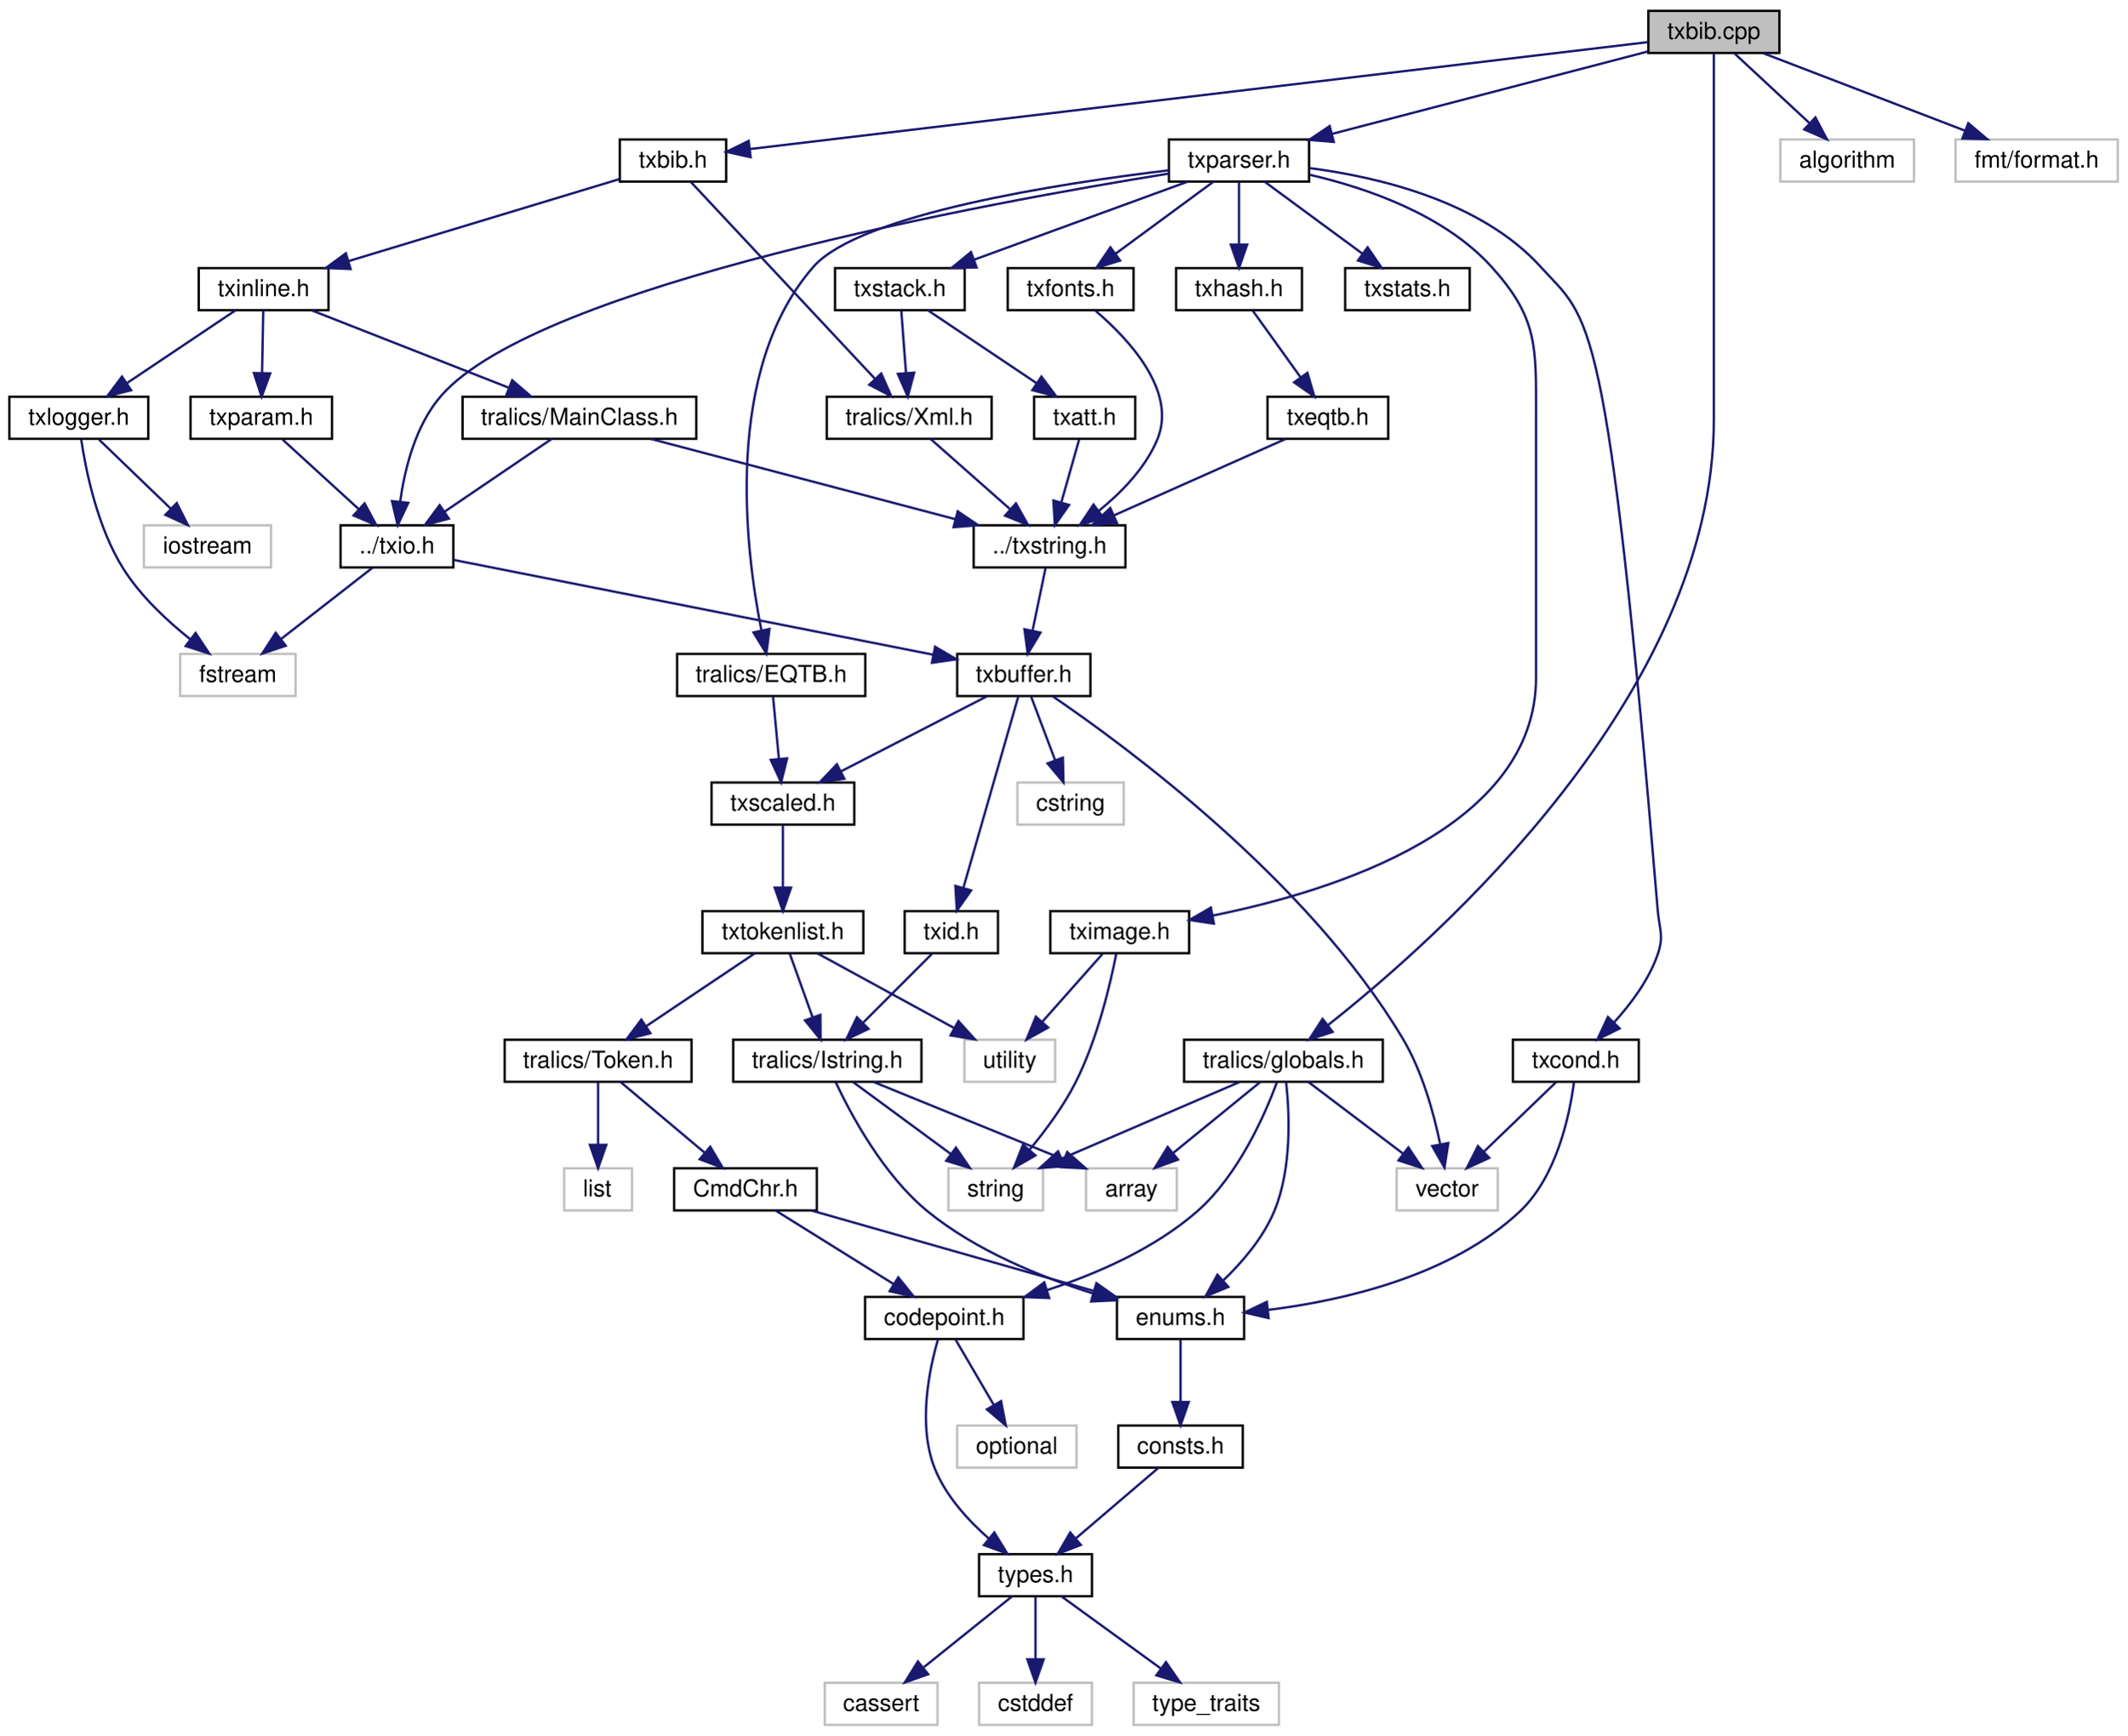
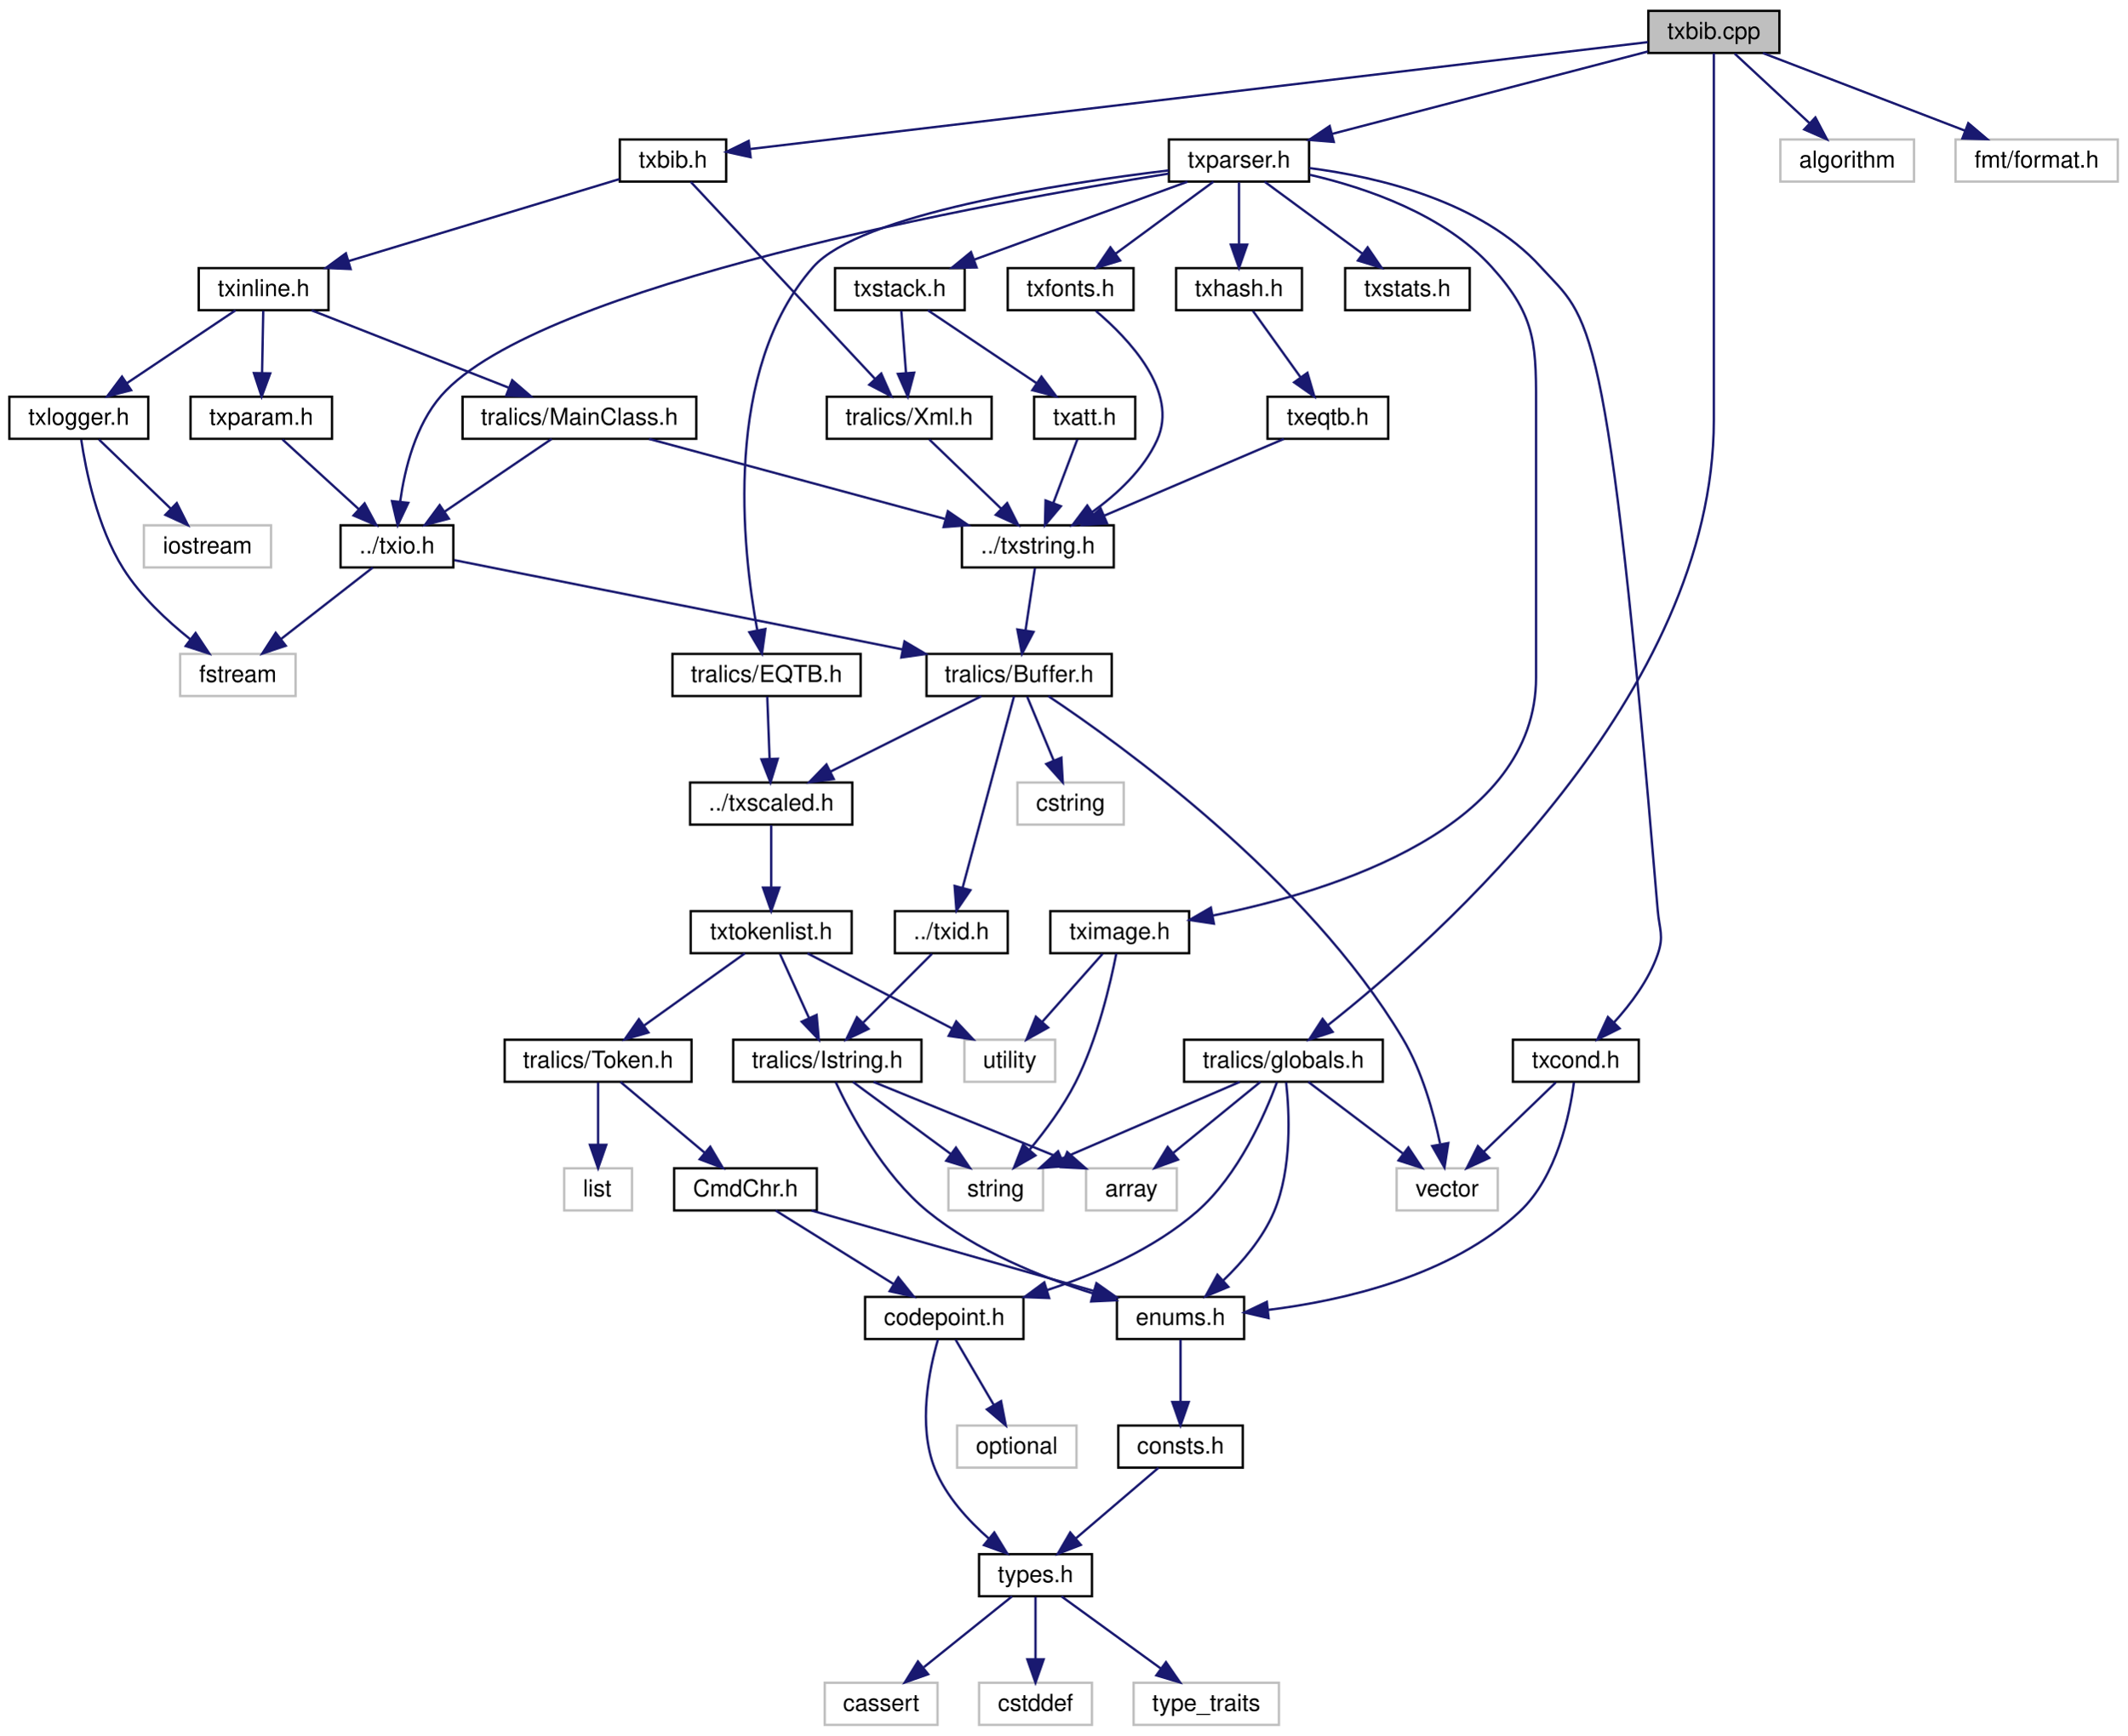
<svg xmlns="http://www.w3.org/2000/svg" xmlns:xlink="http://www.w3.org/1999/xlink" width="909pt" height="742pt" viewBox="0.00 0.00 909.36 742.00">
  <g id="graph0" class="graph" transform="scale(1 1) rotate(0) translate(4 738)">
    <g id="node1" class="node">
      <g id="a_node1">
        <a xlink:title=" ">
          <polygon fill="#bfbfbf" stroke="black" points="700.67,-715.5 700.67,-733.5 756.7,-733.5 756.7,-715.5 700.67,-715.5" />
          <text text-anchor="middle" x="728.68" y="-721.5" font-family="Helvetica,sans-Serif" font-size="10.00">txbib.cpp</text>
        </a>
      </g>
    </g>
    <g id="node2" class="node">
      <g id="a_node2">
        <a xlink:href="../../d6/dcb/txbib_8h.html" target="_top" xlink:title=" ">
          <polygon fill="none" stroke="black" points="260.95,-660.5 260.95,-678.5 306.42,-678.5 306.42,-660.5 260.95,-660.5" />
          <text text-anchor="middle" x="283.68" y="-666.5" font-family="Helvetica,sans-Serif" font-size="10.00">txbib.h</text>
        </a>
      </g>
    </g>
    <g id="edge1" class="edge">
      <path fill="none" stroke="midnightblue" d="M700.51,-720.14C621.91,-710.78 400.5,-684.41 316.53,-674.41" />
      <polygon fill="midnightblue" stroke="midnightblue" points="316.88,-670.93 306.53,-673.22 316.05,-677.88 316.88,-670.93" />
    </g>
    <g id="node33" class="node">
      <g id="a_node33">
        <a xlink:href="../../d5/d87/globals_8h.html" target="_top" xlink:title=" ">
          <polygon fill="none" stroke="black" points="502.22,-275.5 502.22,-293.5 587.15,-293.5 587.15,-275.5 502.22,-275.5" />
          <text text-anchor="middle" x="544.68" y="-281.5" font-family="Helvetica,sans-Serif" font-size="10.00">tralics/globals.h</text>
        </a>
      </g>
    </g>
    <g id="edge39" class="edge">
      <path fill="none" stroke="midnightblue" d="M728.68,-715.37C728.68,-697.38 728.68,-652.81 728.68,-615.5 728.68,-615.5 728.68,-615.5 728.68,-558.5 728.68,-441.44 610.92,-336.96 563.82,-299.84" />
      <polygon fill="midnightblue" stroke="midnightblue" points="565.7,-296.87 555.64,-293.52 561.41,-302.41 565.7,-296.87" />
    </g>
    <g id="node34" class="node">
      <g id="a_node34">
        <a xlink:href="../../d2/d1b/txparser_8h.html" target="_top" xlink:title=" ">
          <polygon fill="none" stroke="black" points="495.73,-660.5 495.73,-678.5 555.64,-678.5 555.64,-660.5 495.73,-660.5" />
          <text text-anchor="middle" x="525.68" y="-666.5" font-family="Helvetica,sans-Serif" font-size="10.00">txparser.h</text>
        </a>
      </g>
    </g>
    <g id="edge45" class="edge">
      <path fill="none" stroke="midnightblue" d="M700.46,-716.13C665.38,-706.97 605.31,-691.29 565.54,-680.91" />
      <polygon fill="midnightblue" stroke="midnightblue" points="566.21,-677.46 555.65,-678.32 564.44,-684.24 566.21,-677.46" />
    </g>
    <g id="node44" class="node">
      <g id="a_node44">
        <a xlink:title=" ">
          <polygon fill="none" stroke="#bfbfbf" points="757.12,-660.5 757.12,-678.5 814.25,-678.5 814.25,-660.5 757.12,-660.5" />
          <text text-anchor="middle" x="785.68" y="-666.5" font-family="Helvetica,sans-Serif" font-size="10.00">algorithm</text>
        </a>
      </g>
    </g>
    <g id="edge65" class="edge">
      <path fill="none" stroke="midnightblue" d="M737.59,-715.22C746.09,-707.32 759.09,-695.22 769.44,-685.61" />
      <polygon fill="midnightblue" stroke="midnightblue" points="772.09,-687.92 777.03,-678.55 767.32,-682.8 772.09,-687.92" />
    </g>
    <g id="node45" class="node">
      <g id="a_node45">
        <a xlink:title=" ">
          <polygon fill="none" stroke="#bfbfbf" points="832.01,-660.5 832.01,-678.5 901.36,-678.5 901.36,-660.5 832.01,-660.5" />
          <text text-anchor="middle" x="866.68" y="-666.5" font-family="Helvetica,sans-Serif" font-size="10.00">fmt/format.h</text>
        </a>
      </g>
    </g>
    <g id="edge66" class="edge">
      <path fill="none" stroke="midnightblue" d="M749.64,-715.45C772.64,-706.62 809.78,-692.35 836.05,-682.27" />
      <polygon fill="midnightblue" stroke="midnightblue" points="837.45,-685.48 845.53,-678.63 834.94,-678.94 837.45,-685.48" />
    </g>
    <g id="node3" class="node">
      <g id="a_node3">
        <a xlink:href="../../d9/d1c/_xml_8h.html" target="_top" xlink:title=" ">
          <polygon fill="none" stroke="black" points="349.46,-550.5 349.46,-568.5 419.91,-568.5 419.91,-550.5 349.46,-550.5" />
          <text text-anchor="middle" x="384.68" y="-556.5" font-family="Helvetica,sans-Serif" font-size="10.00">tralics/Xml.h</text>
        </a>
      </g>
    </g>
    <g id="edge2" class="edge">
      <path fill="none" stroke="midnightblue" d="M291.28,-660.38C308.02,-642.48 348.36,-599.35 370.14,-576.05" />
      <polygon fill="midnightblue" stroke="midnightblue" points="372.73,-578.41 377.01,-568.71 367.62,-573.62 372.73,-578.41" />
    </g>
    <g id="node26" class="node">
      <g id="a_node26">
        <a xlink:href="../../d7/d79/txinline_8h.html" target="_top" xlink:title=" ">
          <polygon fill="none" stroke="black" points="80.95,-605.5 80.95,-623.5 136.42,-623.5 136.42,-605.5 80.95,-605.5" />
          <text text-anchor="middle" x="108.68" y="-611.5" font-family="Helvetica,sans-Serif" font-size="10.00">txinline.h</text>
        </a>
      </g>
    </g>
    <g id="edge28" class="edge">
      <path fill="none" stroke="midnightblue" d="M260.81,-661.57C231.38,-652.66 179.91,-637.07 145.08,-626.52" />
      <polygon fill="midnightblue" stroke="midnightblue" points="145.88,-623.11 135.29,-623.56 143.85,-629.81 145.88,-623.11" />
    </g>
    <g id="node4" class="node">
      <g id="a_node4">
        <a xlink:href="../../dc/def/txstring_8h.html" target="_top" xlink:title=" ">
-           <polygon fill="none" stroke="black" points="412.23,-495.5 412.23,-513.5 477.14,-513.5 477.14,-495.5 412.23,-495.5" />
-           <text text-anchor="middle" x="444.68" y="-501.5" font-family="Helvetica,sans-Serif" font-size="10.00">../txstring.h</text>
+           <polygon fill="none" stroke="black" points="407.23,-495.5 407.23,-513.5 472.14,-513.5 472.14,-495.5 407.23,-495.5" />
+           <text text-anchor="middle" x="439.68" y="-501.5" font-family="Helvetica,sans-Serif" font-size="10.00">../txstring.h</text>
        </a>
      </g>
    </g>
    <g id="edge3" class="edge">
-       <path fill="none" stroke="midnightblue" d="M393.8,-550.45C402.78,-542.51 416.73,-530.19 427.76,-520.45" />
-       <polygon fill="midnightblue" stroke="midnightblue" points="430.31,-522.87 435.49,-513.63 425.67,-517.62 430.31,-522.87" />
+       <path fill="none" stroke="midnightblue" d="M393.28,-550.22C401.48,-542.32 414.03,-530.22 424.01,-520.61" />
+       <polygon fill="midnightblue" stroke="midnightblue" points="426.56,-523.01 431.33,-513.55 421.7,-517.97 426.56,-523.01" />
    </g>
    <g id="node5" class="node">
      <g id="a_node5">
-         <a xlink:href="../../dd/d74/txbuffer_8h.html" target="_top" xlink:title=" ">
-           <polygon fill="none" stroke="black" points="405.2,-440.5 405.2,-458.5 462.17,-458.5 462.17,-440.5 405.2,-440.5" />
-           <text text-anchor="middle" x="433.68" y="-446.5" font-family="Helvetica,sans-Serif" font-size="10.00">txbuffer.h</text>
+         <a xlink:href="../../d7/d1b/_buffer_8h.html" target="_top" xlink:title=" ">
+           <polygon fill="none" stroke="black" points="392.09,-440.5 392.09,-458.5 471.28,-458.5 471.28,-440.5 392.09,-440.5" />
+           <text text-anchor="middle" x="431.68" y="-446.5" font-family="Helvetica,sans-Serif" font-size="10.00">tralics/Buffer.h</text>
        </a>
      </g>
    </g>
    <g id="edge4" class="edge">
-       <path fill="none" stroke="midnightblue" d="M442.97,-495.22C441.49,-488.1 439.3,-477.58 437.43,-468.53" />
-       <polygon fill="midnightblue" stroke="midnightblue" points="440.81,-467.63 435.36,-458.55 433.96,-469.05 440.81,-467.63" />
+       <path fill="none" stroke="midnightblue" d="M438.43,-495.22C437.36,-488.1 435.77,-477.58 434.41,-468.53" />
+       <polygon fill="midnightblue" stroke="midnightblue" points="437.85,-467.92 432.9,-458.55 430.93,-468.96 437.85,-467.92" />
    </g>
    <g id="node6" class="node">
      <g id="a_node6">
        <a xlink:href="../../d1/d9e/txid_8h.html" target="_top" xlink:title=" ">
-           <polygon fill="none" stroke="black" points="382.73,-330.5 382.73,-348.5 422.64,-348.5 422.64,-330.5 382.73,-330.5" />
-           <text text-anchor="middle" x="402.68" y="-336.5" font-family="Helvetica,sans-Serif" font-size="10.00">txid.h</text>
+           <polygon fill="none" stroke="black" points="378.57,-330.5 378.57,-348.5 426.8,-348.5 426.8,-330.5 378.57,-330.5" />
+           <text text-anchor="middle" x="402.68" y="-336.5" font-family="Helvetica,sans-Serif" font-size="10.00">../txid.h</text>
        </a>
      </g>
    </g>
    <g id="edge5" class="edge">
-       <path fill="none" stroke="midnightblue" d="M431.35,-440.38C426.39,-423.1 414.69,-382.33 407.87,-358.56" />
-       <polygon fill="midnightblue" stroke="midnightblue" points="411.16,-357.36 405.04,-348.71 404.44,-359.29 411.16,-357.36" />
+       <path fill="none" stroke="midnightblue" d="M429.5,-440.38C424.87,-423.1 413.92,-382.33 407.53,-358.56" />
+       <polygon fill="midnightblue" stroke="midnightblue" points="410.86,-357.46 404.89,-348.71 404.1,-359.28 410.86,-357.46" />
    </g>
    <g id="node16" class="node">
      <g id="a_node16">
        <a xlink:href="../../d9/d18/txscaled_8h.html" target="_top" xlink:title=" ">
-           <polygon fill="none" stroke="black" points="300.17,-385.5 300.17,-403.5 361.2,-403.5 361.2,-385.5 300.17,-385.5" />
-           <text text-anchor="middle" x="330.68" y="-391.5" font-family="Helvetica,sans-Serif" font-size="10.00">txscaled.h</text>
+           <polygon fill="none" stroke="black" points="291,-385.5 291,-403.5 360.36,-403.5 360.36,-385.5 291,-385.5" />
+           <text text-anchor="middle" x="325.68" y="-391.5" font-family="Helvetica,sans-Serif" font-size="10.00">../txscaled.h</text>
        </a>
      </g>
    </g>
    <g id="edge15" class="edge">
-       <path fill="none" stroke="midnightblue" d="M418.04,-440.45C401.4,-431.89 374.86,-418.23 355.39,-408.21" />
-       <polygon fill="midnightblue" stroke="midnightblue" points="356.97,-405.09 346.48,-403.63 353.77,-411.31 356.97,-405.09" />
+       <path fill="none" stroke="midnightblue" d="M415.59,-440.45C398.46,-431.89 371.14,-418.23 351.11,-408.21" />
+       <polygon fill="midnightblue" stroke="midnightblue" points="352.44,-404.97 341.94,-403.63 349.31,-411.23 352.44,-404.97" />
    </g>
    <g id="node24" class="node">
      <g id="a_node24">
        <a xlink:title=" ">
          <polygon fill="none" stroke="#bfbfbf" points="430.96,-385.5 430.96,-403.5 476.41,-403.5 476.41,-385.5 430.96,-385.5" />
          <text text-anchor="middle" x="453.68" y="-391.5" font-family="Helvetica,sans-Serif" font-size="10.00">cstring</text>
        </a>
      </g>
    </g>
    <g id="edge26" class="edge">
-       <path fill="none" stroke="midnightblue" d="M436.81,-440.22C439.56,-432.94 443.64,-422.11 447.11,-412.93" />
-       <polygon fill="midnightblue" stroke="midnightblue" points="450.39,-414.14 450.65,-403.55 443.84,-411.67 450.39,-414.14" />
+       <path fill="none" stroke="midnightblue" d="M435.12,-440.22C438.14,-432.94 442.64,-422.11 446.45,-412.93" />
+       <polygon fill="midnightblue" stroke="midnightblue" points="449.74,-414.13 450.34,-403.55 443.28,-411.44 449.74,-414.13" />
    </g>
    <g id="node25" class="node">
      <g id="a_node25">
        <a xlink:title=" ">
          <polygon fill="none" stroke="#bfbfbf" points="593.07,-220.5 593.07,-238.5 636.3,-238.5 636.3,-220.5 593.07,-220.5" />
          <text text-anchor="middle" x="614.68" y="-226.5" font-family="Helvetica,sans-Serif" font-size="10.00">vector</text>
        </a>
      </g>
    </g>
    <g id="edge27" class="edge">
-       <path fill="none" stroke="midnightblue" d="M445.99,-440.39C476.31,-419.77 555.05,-362.08 595.68,-294 603.99,-280.09 608.9,-262.28 611.65,-249.06" />
+       <path fill="none" stroke="midnightblue" d="M444.17,-440.45C474.93,-419.95 554.79,-362.52 595.68,-294 603.99,-280.09 608.9,-262.28 611.65,-249.06" />
      <polygon fill="midnightblue" stroke="midnightblue" points="615.16,-249.31 613.53,-238.84 608.28,-248.04 615.16,-249.31" />
    </g>
    <g id="node7" class="node">
      <g id="a_node7">
        <a xlink:href="../../d5/daf/_istring_8h.html" target="_top" xlink:title=" ">
          <polygon fill="none" stroke="black" points="309.45,-275.5 309.45,-293.5 389.92,-293.5 389.92,-275.5 309.45,-275.5" />
          <text text-anchor="middle" x="349.68" y="-281.5" font-family="Helvetica,sans-Serif" font-size="10.00">tralics/Istring.h</text>
        </a>
      </g>
    </g>
    <g id="edge6" class="edge">
      <path fill="none" stroke="midnightblue" d="M394.4,-330.22C386.58,-322.39 374.65,-310.46 365.08,-300.89" />
      <polygon fill="midnightblue" stroke="midnightblue" points="367.28,-298.15 357.73,-293.55 362.33,-303.1 367.28,-298.15" />
    </g>
    <g id="node8" class="node">
      <g id="a_node8">
        <a xlink:href="../../d0/d0b/enums_8h.html" target="_top" xlink:title=" ">
          <polygon fill="none" stroke="black" points="473.51,-165.5 473.51,-183.5 527.86,-183.5 527.86,-165.5 473.51,-165.5" />
          <text text-anchor="middle" x="500.68" y="-171.5" font-family="Helvetica,sans-Serif" font-size="10.00">enums.h</text>
        </a>
      </g>
    </g>
    <g id="edge7" class="edge">
      <path fill="none" stroke="midnightblue" d="M353.26,-275.36C359.48,-262.07 373.48,-235.63 392.68,-220 413.28,-203.24 441.06,-191.98 463.29,-184.98" />
      <polygon fill="midnightblue" stroke="midnightblue" points="464.49,-188.28 473.07,-182.06 462.48,-181.57 464.49,-188.28" />
    </g>
    <g id="node14" class="node">
      <g id="a_node14">
        <a xlink:title=" ">
          <polygon fill="none" stroke="#bfbfbf" points="460.29,-220.5 460.29,-238.5 499.08,-238.5 499.08,-220.5 460.29,-220.5" />
          <text text-anchor="middle" x="479.68" y="-226.5" font-family="Helvetica,sans-Serif" font-size="10.00">array</text>
        </a>
      </g>
    </g>
    <g id="edge13" class="edge">
      <path fill="none" stroke="midnightblue" d="M369.43,-275.45C391.03,-266.64 425.87,-252.44 450.6,-242.36" />
      <polygon fill="midnightblue" stroke="midnightblue" points="452.24,-245.47 460.18,-238.45 449.6,-238.99 452.24,-245.47" />
    </g>
    <g id="node15" class="node">
      <g id="a_node15">
        <a xlink:title=" ">
          <polygon fill="none" stroke="#bfbfbf" points="401.46,-220.5 401.46,-238.5 441.91,-238.5 441.91,-220.5 401.46,-220.5" />
          <text text-anchor="middle" x="421.68" y="-226.5" font-family="Helvetica,sans-Serif" font-size="10.00">string</text>
        </a>
      </g>
    </g>
    <g id="edge14" class="edge">
      <path fill="none" stroke="midnightblue" d="M360.62,-275.45C371.72,-267.28 389.13,-254.46 402.53,-244.6" />
      <polygon fill="midnightblue" stroke="midnightblue" points="404.67,-247.37 410.65,-238.63 400.52,-241.73 404.67,-247.37" />
    </g>
    <g id="node9" class="node">
      <g id="a_node9">
        <a xlink:href="../../d8/db5/consts_8h.html" target="_top" xlink:title=" ">
          <polygon fill="none" stroke="black" points="474.06,-110.5 474.06,-128.5 527.31,-128.5 527.31,-110.5 474.06,-110.5" />
          <text text-anchor="middle" x="500.68" y="-116.5" font-family="Helvetica,sans-Serif" font-size="10.00">consts.h</text>
        </a>
      </g>
    </g>
    <g id="edge8" class="edge">
      <path fill="none" stroke="midnightblue" d="M500.68,-165.22C500.68,-158.18 500.68,-147.81 500.68,-138.83" />
      <polygon fill="midnightblue" stroke="midnightblue" points="504.18,-138.55 500.68,-128.55 497.18,-138.55 504.18,-138.55" />
    </g>
    <g id="node10" class="node">
      <g id="a_node10">
        <a xlink:href="../../d9/d49/types_8h.html" target="_top" xlink:title=" ">
          <polygon fill="none" stroke="black" points="414.56,-55.5 414.56,-73.5 462.81,-73.5 462.81,-55.5 414.56,-55.5" />
          <text text-anchor="middle" x="438.68" y="-61.5" font-family="Helvetica,sans-Serif" font-size="10.00">types.h</text>
        </a>
      </g>
    </g>
    <g id="edge9" class="edge">
      <path fill="none" stroke="midnightblue" d="M491.27,-110.45C481.89,-102.43 467.28,-89.95 455.84,-80.17" />
      <polygon fill="midnightblue" stroke="midnightblue" points="458.07,-77.46 448.19,-73.63 453.52,-82.78 458.07,-77.46" />
    </g>
    <g id="node11" class="node">
      <g id="a_node11">
        <a xlink:title=" ">
          <polygon fill="none" stroke="#bfbfbf" points="348.57,-0.5 348.57,-18.5 396.8,-18.5 396.8,-0.5 348.57,-0.5" />
          <text text-anchor="middle" x="372.68" y="-6.5" font-family="Helvetica,sans-Serif" font-size="10.00">cassert</text>
        </a>
      </g>
    </g>
    <g id="edge10" class="edge">
      <path fill="none" stroke="midnightblue" d="M428.66,-55.45C418.68,-47.43 403.13,-34.95 390.95,-25.17" />
      <polygon fill="midnightblue" stroke="midnightblue" points="392.79,-22.16 382.8,-18.63 388.41,-27.62 392.79,-22.16" />
    </g>
    <g id="node12" class="node">
      <g id="a_node12">
        <a xlink:title=" ">
          <polygon fill="none" stroke="#bfbfbf" points="414.56,-0.5 414.56,-18.5 462.81,-18.5 462.81,-0.5 414.56,-0.5" />
          <text text-anchor="middle" x="438.68" y="-6.5" font-family="Helvetica,sans-Serif" font-size="10.00">cstddef</text>
        </a>
      </g>
    </g>
    <g id="edge11" class="edge">
      <path fill="none" stroke="midnightblue" d="M438.68,-55.22C438.68,-48.18 438.68,-37.81 438.68,-28.83" />
      <polygon fill="midnightblue" stroke="midnightblue" points="442.18,-28.55 438.68,-18.55 435.18,-28.55 442.18,-28.55" />
    </g>
    <g id="node13" class="node">
      <g id="a_node13">
        <a xlink:title=" ">
          <polygon fill="none" stroke="#bfbfbf" points="480.62,-0.5 480.62,-18.5 542.75,-18.5 542.75,-0.5 480.62,-0.5" />
          <text text-anchor="middle" x="511.68" y="-6.5" font-family="Helvetica,sans-Serif" font-size="10.00">type_traits</text>
        </a>
      </g>
    </g>
    <g id="edge12" class="edge">
      <path fill="none" stroke="midnightblue" d="M449.77,-55.45C461.03,-47.28 478.68,-34.46 492.26,-24.6" />
      <polygon fill="midnightblue" stroke="midnightblue" points="494.46,-27.33 500.49,-18.63 490.34,-21.67 494.46,-27.33" />
    </g>
    <g id="node17" class="node">
      <g id="a_node17">
        <a xlink:href="../../dc/d91/txtokenlist_8h.html" target="_top" xlink:title=" ">
-           <polygon fill="none" stroke="black" points="296.28,-330.5 296.28,-348.5 365.09,-348.5 365.09,-330.5 296.28,-330.5" />
-           <text text-anchor="middle" x="330.68" y="-336.5" font-family="Helvetica,sans-Serif" font-size="10.00">txtokenlist.h</text>
+           <polygon fill="none" stroke="black" points="291.28,-330.5 291.28,-348.5 360.09,-348.5 360.09,-330.5 291.28,-330.5" />
+           <text text-anchor="middle" x="325.68" y="-336.5" font-family="Helvetica,sans-Serif" font-size="10.00">txtokenlist.h</text>
        </a>
      </g>
    </g>
    <g id="edge16" class="edge">
-       <path fill="none" stroke="midnightblue" d="M330.68,-385.22C330.68,-378.18 330.68,-367.81 330.68,-358.83" />
-       <polygon fill="midnightblue" stroke="midnightblue" points="334.18,-358.55 330.68,-348.55 327.18,-358.55 334.18,-358.55" />
+       <path fill="none" stroke="midnightblue" d="M325.68,-385.22C325.68,-378.18 325.68,-367.81 325.68,-358.83" />
+       <polygon fill="midnightblue" stroke="midnightblue" points="329.18,-358.55 325.68,-348.55 322.18,-358.55 329.18,-358.55" />
    </g>
    <g id="edge17" class="edge">
-       <path fill="none" stroke="midnightblue" d="M333.65,-330.22C336.23,-323.02 340.06,-312.35 343.33,-303.23" />
-       <polygon fill="midnightblue" stroke="midnightblue" points="346.72,-304.14 346.8,-293.55 340.13,-301.78 346.72,-304.14" />
+       <path fill="none" stroke="midnightblue" d="M329.43,-330.22C332.73,-322.94 337.63,-312.11 341.79,-302.93" />
+       <polygon fill="midnightblue" stroke="midnightblue" points="345.1,-304.1 346.04,-293.55 338.73,-301.22 345.1,-304.1" />
    </g>
    <g id="node18" class="node">
      <g id="a_node18">
        <a xlink:href="../../dd/dcd/_token_8h.html" target="_top" xlink:title=" ">
          <polygon fill="none" stroke="black" points="211.73,-275.5 211.73,-293.5 291.64,-293.5 291.64,-275.5 211.73,-275.5" />
          <text text-anchor="middle" x="251.68" y="-281.5" font-family="Helvetica,sans-Serif" font-size="10.00">tralics/Token.h</text>
        </a>
      </g>
    </g>
    <g id="edge18" class="edge">
-       <path fill="none" stroke="midnightblue" d="M318.69,-330.45C306.39,-322.2 287.03,-309.22 272.28,-299.32" />
-       <polygon fill="midnightblue" stroke="midnightblue" points="274.05,-296.29 263.8,-293.63 270.15,-302.1 274.05,-296.29" />
+       <path fill="none" stroke="midnightblue" d="M314.45,-330.45C303.04,-322.28 285.14,-309.46 271.37,-299.6" />
+       <polygon fill="midnightblue" stroke="midnightblue" points="273.2,-296.6 263.03,-293.63 269.12,-302.29 273.2,-296.6" />
    </g>
    <g id="node23" class="node">
      <g id="a_node23">
        <a xlink:title=" ">
          <polygon fill="none" stroke="#bfbfbf" points="408.29,-275.5 408.29,-293.5 447.08,-293.5 447.08,-275.5 408.29,-275.5" />
          <text text-anchor="middle" x="427.68" y="-281.5" font-family="Helvetica,sans-Serif" font-size="10.00">utility</text>
        </a>
      </g>
    </g>
    <g id="edge25" class="edge">
-       <path fill="none" stroke="midnightblue" d="M345.42,-330.45C360.94,-321.97 385.63,-308.48 403.92,-298.49" />
-       <polygon fill="midnightblue" stroke="midnightblue" points="405.72,-301.49 412.81,-293.63 402.36,-295.35 405.72,-301.49" />
+       <path fill="none" stroke="midnightblue" d="M341.18,-330.45C357.58,-321.93 383.7,-308.35 402.96,-298.35" />
+       <polygon fill="midnightblue" stroke="midnightblue" points="404.79,-301.34 412.05,-293.63 401.56,-295.13 404.79,-301.34" />
    </g>
    <g id="node19" class="node">
      <g id="a_node19">
        <a xlink:href="../../d2/d68/_cmd_chr_8h.html" target="_top" xlink:title=" ">
          <polygon fill="none" stroke="black" points="284.17,-220.5 284.17,-238.5 345.19,-238.5 345.19,-220.5 284.17,-220.5" />
          <text text-anchor="middle" x="314.68" y="-226.5" font-family="Helvetica,sans-Serif" font-size="10.00">CmdChr.h</text>
        </a>
      </g>
    </g>
    <g id="edge19" class="edge">
      <path fill="none" stroke="midnightblue" d="M261.25,-275.45C270.78,-267.43 285.62,-254.95 297.25,-245.17" />
      <polygon fill="midnightblue" stroke="midnightblue" points="299.63,-247.74 305.03,-238.63 295.12,-242.38 299.63,-247.74" />
    </g>
    <g id="node22" class="node">
      <g id="a_node22">
        <a xlink:title=" ">
          <polygon fill="none" stroke="#bfbfbf" points="237.18,-220.5 237.18,-238.5 266.18,-238.5 266.18,-220.5 237.18,-220.5" />
          <text text-anchor="middle" x="251.3" y="-226.5" font-family="Helvetica,sans-Serif" font-size="10.00">list</text>
        </a>
      </g>
    </g>
    <g id="edge24" class="edge">
      <path fill="none" stroke="midnightblue" d="M251.68,-275.22C251.68,-268.18 251.68,-257.81 251.68,-248.83" />
      <polygon fill="midnightblue" stroke="midnightblue" points="255.18,-248.55 251.68,-238.55 248.18,-248.55 255.18,-248.55" />
    </g>
    <g id="edge23" class="edge">
      <path fill="none" stroke="midnightblue" d="M342.93,-220.45C375.12,-211.28 427.86,-196.25 463.4,-186.12" />
      <polygon fill="midnightblue" stroke="midnightblue" points="464.73,-189.39 473.38,-183.28 462.81,-182.65 464.73,-189.39" />
    </g>
    <g id="node20" class="node">
      <g id="a_node20">
        <a xlink:href="../../d8/d47/codepoint_8h.html" target="_top" xlink:title=" ">
          <polygon fill="none" stroke="black" points="365.83,-165.5 365.83,-183.5 433.54,-183.5 433.54,-165.5 365.83,-165.5" />
          <text text-anchor="middle" x="399.68" y="-171.5" font-family="Helvetica,sans-Serif" font-size="10.00">codepoint.h</text>
        </a>
      </g>
    </g>
    <g id="edge20" class="edge">
      <path fill="none" stroke="midnightblue" d="M327.59,-220.45C340.95,-212.12 362.04,-198.97 377.97,-189.04" />
      <polygon fill="midnightblue" stroke="midnightblue" points="380.02,-191.89 386.65,-183.63 376.32,-185.95 380.02,-191.89" />
    </g>
    <g id="edge21" class="edge">
      <path fill="none" stroke="midnightblue" d="M396.99,-165.32C393.35,-152.87 388.15,-128.64 395.68,-110 400.43,-98.26 409.93,-87.89 418.79,-80.12" />
      <polygon fill="midnightblue" stroke="midnightblue" points="421.06,-82.79 426.6,-73.76 416.64,-77.37 421.06,-82.79" />
    </g>
    <g id="node21" class="node">
      <g id="a_node21">
        <a xlink:title=" ">
          <polygon fill="none" stroke="#bfbfbf" points="405.17,-110.5 405.17,-128.5 456.2,-128.5 456.2,-110.5 405.17,-110.5" />
          <text text-anchor="middle" x="430.68" y="-116.5" font-family="Helvetica,sans-Serif" font-size="10.00">optional</text>
        </a>
      </g>
    </g>
    <g id="edge22" class="edge">
      <path fill="none" stroke="midnightblue" d="M404.53,-165.22C408.88,-157.79 415.39,-146.65 420.83,-137.34" />
      <polygon fill="midnightblue" stroke="midnightblue" points="423.95,-138.95 425.98,-128.55 417.91,-135.41 423.95,-138.95" />
    </g>
    <g id="node27" class="node">
      <g id="a_node27">
        <a xlink:href="../../d4/de9/_main_class_8h.html" target="_top" xlink:title=" ">
          <polygon fill="none" stroke="black" points="193.73,-550.5 193.73,-568.5 293.64,-568.5 293.64,-550.5 193.73,-550.5" />
          <text text-anchor="middle" x="243.68" y="-556.5" font-family="Helvetica,sans-Serif" font-size="10.00">tralics/MainClass.h</text>
        </a>
      </g>
    </g>
    <g id="edge29" class="edge">
      <path fill="none" stroke="midnightblue" d="M129.19,-605.45C151.59,-596.66 187.7,-582.48 213.37,-572.4" />
      <polygon fill="midnightblue" stroke="midnightblue" points="214.96,-575.54 222.99,-568.63 212.4,-569.02 214.96,-575.54" />
    </g>
    <g id="node30" class="node">
      <g id="a_node30">
        <a xlink:href="../../d2/d06/txlogger_8h.html" target="_top" xlink:title=" ">
          <polygon fill="none" stroke="black" points="0,-550.5 0,-568.5 59.37,-568.5 59.37,-550.5 0,-550.5" />
          <text text-anchor="middle" x="29.68" y="-556.5" font-family="Helvetica,sans-Serif" font-size="10.00">txlogger.h</text>
        </a>
      </g>
    </g>
    <g id="edge34" class="edge">
      <path fill="none" stroke="midnightblue" d="M96.69,-605.45C84.39,-597.2 65.03,-584.22 50.28,-574.32" />
      <polygon fill="midnightblue" stroke="midnightblue" points="52.05,-571.29 41.8,-568.63 48.15,-577.1 52.05,-571.29" />
    </g>
    <g id="node32" class="node">
      <g id="a_node32">
        <a xlink:href="../../d5/d08/txparam_8h.html" target="_top" xlink:title=" ">
          <polygon fill="none" stroke="black" points="77.45,-550.5 77.45,-568.5 137.92,-568.5 137.92,-550.5 77.45,-550.5" />
          <text text-anchor="middle" x="107.68" y="-556.5" font-family="Helvetica,sans-Serif" font-size="10.00">txparam.h</text>
        </a>
      </g>
    </g>
    <g id="edge37" class="edge">
      <path fill="none" stroke="midnightblue" d="M108.53,-605.22C108.4,-598.18 108.2,-587.81 108.03,-578.83" />
      <polygon fill="midnightblue" stroke="midnightblue" points="111.52,-578.48 107.84,-568.55 104.53,-578.61 111.52,-578.48" />
    </g>
    <g id="edge33" class="edge">
-       <path fill="none" stroke="midnightblue" d="M274.21,-550.45C308.99,-541.28 365.97,-526.26 404.38,-516.13" />
-       <polygon fill="midnightblue" stroke="midnightblue" points="405.42,-519.47 414.2,-513.54 403.64,-512.7 405.42,-519.47" />
+       <path fill="none" stroke="midnightblue" d="M273.45,-550.45C307.22,-541.32 362.46,-526.38 399.9,-516.26" />
+       <polygon fill="midnightblue" stroke="midnightblue" points="401.22,-519.53 409.96,-513.54 399.39,-512.77 401.22,-519.53" />
    </g>
    <g id="node28" class="node">
      <g id="a_node28">
        <a xlink:href="../../de/d29/txio_8h.html" target="_top" xlink:title=" ">
          <polygon fill="none" stroke="black" points="141.57,-495.5 141.57,-513.5 189.8,-513.5 189.8,-495.5 141.57,-495.5" />
          <text text-anchor="middle" x="165.68" y="-501.5" font-family="Helvetica,sans-Serif" font-size="10.00">../txio.h</text>
        </a>
      </g>
    </g>
    <g id="edge30" class="edge">
      <path fill="none" stroke="midnightblue" d="M231.84,-550.45C219.7,-542.2 200.59,-529.22 186.02,-519.32" />
      <polygon fill="midnightblue" stroke="midnightblue" points="187.88,-516.35 177.64,-513.63 183.95,-522.14 187.88,-516.35" />
    </g>
    <g id="edge31" class="edge">
-       <path fill="none" stroke="midnightblue" d="M189.94,-498.7C236.52,-489.49 338.83,-469.26 394.96,-458.16" />
-       <polygon fill="midnightblue" stroke="midnightblue" points="395.75,-461.57 404.88,-456.2 394.39,-454.7 395.75,-461.57" />
+       <path fill="none" stroke="midnightblue" d="M190.23,-498.61C233.67,-489.95 324.86,-471.79 381.9,-460.42" />
+       <polygon fill="midnightblue" stroke="midnightblue" points="382.67,-463.84 391.79,-458.45 381.3,-456.97 382.67,-463.84" />
    </g>
    <g id="node29" class="node">
      <g id="a_node29">
        <a xlink:title=" ">
          <polygon fill="none" stroke="#bfbfbf" points="73.01,-440.5 73.01,-458.5 122.35,-458.5 122.35,-440.5 73.01,-440.5" />
          <text text-anchor="middle" x="97.68" y="-446.5" font-family="Helvetica,sans-Serif" font-size="10.00">fstream</text>
        </a>
      </g>
    </g>
    <g id="edge32" class="edge">
      <path fill="none" stroke="midnightblue" d="M155.36,-495.45C144.97,-487.36 128.74,-474.7 116.14,-464.88" />
      <polygon fill="midnightblue" stroke="midnightblue" points="118.15,-462.01 108.11,-458.63 113.85,-467.53 118.15,-462.01" />
    </g>
    <g id="edge35" class="edge">
      <path fill="none" stroke="midnightblue" d="M30.73,-550.09C32.63,-537.34 37.52,-512.72 48.68,-495 56.07,-483.27 67.38,-472.71 77.27,-464.83" />
      <polygon fill="midnightblue" stroke="midnightblue" points="79.61,-467.45 85.47,-458.62 75.38,-461.87 79.61,-467.45" />
    </g>
    <g id="node31" class="node">
      <g id="a_node31">
        <a xlink:title=" ">
          <polygon fill="none" stroke="#bfbfbf" points="57.51,-495.5 57.51,-513.5 111.86,-513.5 111.86,-495.5 57.51,-495.5" />
          <text text-anchor="middle" x="84.68" y="-501.5" font-family="Helvetica,sans-Serif" font-size="10.00">iostream</text>
        </a>
      </g>
    </g>
    <g id="edge36" class="edge">
      <path fill="none" stroke="midnightblue" d="M38.28,-550.22C46.48,-542.32 59.03,-530.22 69.01,-520.61" />
      <polygon fill="midnightblue" stroke="midnightblue" points="71.56,-523.01 76.33,-513.55 66.7,-517.97 71.56,-523.01" />
    </g>
    <g id="edge38" class="edge">
      <path fill="none" stroke="midnightblue" d="M116.75,-550.22C125.48,-542.24 138.89,-529.98 149.47,-520.32" />
      <polygon fill="midnightblue" stroke="midnightblue" points="151.85,-522.88 156.88,-513.55 147.13,-517.71 151.85,-522.88" />
    </g>
    <g id="edge41" class="edge">
      <path fill="none" stroke="midnightblue" d="M545.83,-275.3C547.21,-262.81 548.47,-238.54 540.68,-220 535.93,-208.68 527.04,-198.32 518.84,-190.46" />
      <polygon fill="midnightblue" stroke="midnightblue" points="521.13,-187.81 511.35,-183.73 516.45,-193.01 521.13,-187.81" />
    </g>
    <g id="edge42" class="edge">
      <path fill="none" stroke="midnightblue" d="M534.81,-275.45C524.98,-267.43 509.67,-254.95 497.67,-245.17" />
      <polygon fill="midnightblue" stroke="midnightblue" points="499.61,-242.23 489.65,-238.63 495.19,-247.66 499.61,-242.23" />
    </g>
    <g id="edge43" class="edge">
      <path fill="none" stroke="midnightblue" d="M526,-275.45C505.77,-266.73 473.28,-252.73 449.93,-242.67" />
      <polygon fill="midnightblue" stroke="midnightblue" points="451.11,-239.37 440.54,-238.63 448.34,-245.8 451.11,-239.37" />
    </g>
    <g id="edge40" class="edge">
      <path fill="none" stroke="midnightblue" d="M541.91,-275.35C537,-262.05 525.57,-235.6 507.68,-220 489.47,-204.12 464.82,-193.39 443.67,-186.44" />
      <polygon fill="midnightblue" stroke="midnightblue" points="444.51,-183.04 433.92,-183.43 442.44,-189.73 444.51,-183.04" />
    </g>
    <g id="edge44" class="edge">
      <path fill="none" stroke="midnightblue" d="M555.32,-275.45C566.01,-267.36 582.72,-254.7 595.69,-244.88" />
      <polygon fill="midnightblue" stroke="midnightblue" points="598.09,-247.45 603.95,-238.63 593.87,-241.87 598.09,-247.45" />
    </g>
    <g id="edge59" class="edge">
      <path fill="none" stroke="midnightblue" d="M495.72,-663.93C420.44,-651.82 226.44,-616.56 184.68,-569 173.65,-556.43 169.02,-537.67 167.08,-523.8" />
      <polygon fill="midnightblue" stroke="midnightblue" points="170.53,-523.12 166,-513.54 163.57,-523.85 170.53,-523.12" />
    </g>
    <g id="node35" class="node">
      <g id="a_node35">
        <a xlink:href="../../d8/dd6/_e_q_t_b_8h.html" target="_top" xlink:title=" ">
-           <polygon fill="none" stroke="black" points="285.46,-440.5 285.46,-458.5 365.91,-458.5 365.91,-440.5 285.46,-440.5" />
-           <text text-anchor="middle" x="325.68" y="-446.5" font-family="Helvetica,sans-Serif" font-size="10.00">tralics/EQTB.h</text>
+           <polygon fill="none" stroke="black" points="283.46,-440.5 283.46,-458.5 363.91,-458.5 363.91,-440.5 283.46,-440.5" />
+           <text text-anchor="middle" x="323.68" y="-446.5" font-family="Helvetica,sans-Serif" font-size="10.00">tralics/EQTB.h</text>
        </a>
      </g>
    </g>
    <g id="edge46" class="edge">
-       <path fill="none" stroke="midnightblue" d="M495.64,-665.32C449.23,-659.75 363.41,-646.62 343.68,-624 305.24,-579.91 314.56,-503.58 321.46,-468.76" />
-       <polygon fill="midnightblue" stroke="midnightblue" points="324.95,-469.16 323.63,-458.65 318.11,-467.69 324.95,-469.16" />
+       <path fill="none" stroke="midnightblue" d="M495.67,-665.29C449.31,-659.68 363.54,-646.5 343.68,-624 304.94,-580.08 313.28,-503.66 319.7,-468.79" />
+       <polygon fill="midnightblue" stroke="midnightblue" points="323.2,-469.16 321.74,-458.66 316.34,-467.78 323.2,-469.16" />
    </g>
    <g id="node36" class="node">
      <g id="a_node36">
        <a xlink:href="../../d3/d6b/txcond_8h.html" target="_top" xlink:title=" ">
          <polygon fill="none" stroke="black" points="642.78,-275.5 642.78,-293.5 696.59,-293.5 696.59,-275.5 642.78,-275.5" />
          <text text-anchor="middle" x="669.68" y="-281.5" font-family="Helvetica,sans-Serif" font-size="10.00">txcond.h</text>
        </a>
      </g>
    </g>
    <g id="edge48" class="edge">
      <path fill="none" stroke="midnightblue" d="M555.77,-666.28C585.22,-662.47 629.26,-652.11 654.68,-624 675.77,-600.7 682.95,-609.27 704.68,-349 705.39,-340.58 707.45,-337.98 704.68,-330 700.91,-319.11 693.25,-308.86 686.06,-300.95" />
      <polygon fill="midnightblue" stroke="midnightblue" points="688.4,-298.33 678.91,-293.62 683.39,-303.22 688.4,-298.33" />
    </g>
    <g id="node37" class="node">
      <g id="a_node37">
        <a xlink:href="../../d7/d4d/txfonts_8h.html" target="_top" xlink:title=" ">
          <polygon fill="none" stroke="black" points="426.79,-605.5 426.79,-623.5 480.58,-623.5 480.58,-605.5 426.79,-605.5" />
          <text text-anchor="middle" x="453.68" y="-611.5" font-family="Helvetica,sans-Serif" font-size="10.00">txfonts.h</text>
        </a>
      </g>
    </g>
    <g id="edge51" class="edge">
      <path fill="none" stroke="midnightblue" d="M514.75,-660.45C503.65,-652.28 486.23,-639.46 472.84,-629.6" />
      <polygon fill="midnightblue" stroke="midnightblue" points="474.85,-626.73 464.72,-623.63 470.7,-632.37 474.85,-626.73" />
    </g>
    <g id="node38" class="node">
      <g id="a_node38">
        <a xlink:href="../../d7/d7e/txhash_8h.html" target="_top" xlink:title=" ">
          <polygon fill="none" stroke="black" points="498.78,-605.5 498.78,-623.5 552.59,-623.5 552.59,-605.5 498.78,-605.5" />
          <text text-anchor="middle" x="525.68" y="-611.5" font-family="Helvetica,sans-Serif" font-size="10.00">txhash.h</text>
        </a>
      </g>
    </g>
    <g id="edge53" class="edge">
      <path fill="none" stroke="midnightblue" d="M525.68,-660.22C525.68,-653.18 525.68,-642.81 525.68,-633.83" />
      <polygon fill="midnightblue" stroke="midnightblue" points="529.18,-633.55 525.68,-623.55 522.18,-633.55 529.18,-633.55" />
    </g>
    <g id="node40" class="node">
      <g id="a_node40">
        <a xlink:href="../../de/d7c/tximage_8h.html" target="_top" xlink:title=" ">
          <polygon fill="none" stroke="black" points="445.01,-330.5 445.01,-348.5 504.36,-348.5 504.36,-330.5 445.01,-330.5" />
          <text text-anchor="middle" x="474.68" y="-336.5" font-family="Helvetica,sans-Serif" font-size="10.00">tximage.h</text>
        </a>
      </g>
    </g>
    <g id="edge56" class="edge">
      <path fill="none" stroke="midnightblue" d="M555.89,-663.42C580.15,-657.81 613.41,-646.41 633.68,-624 653.45,-602.15 652.68,-589.96 652.68,-560.5 652.68,-560.5 652.68,-560.5 652.68,-448.5 652.68,-384.28 566.96,-357.18 514.49,-346.61" />
      <polygon fill="midnightblue" stroke="midnightblue" points="514.95,-343.14 504.48,-344.71 513.65,-350.01 514.95,-343.14" />
    </g>
    <g id="node41" class="node">
      <g id="a_node41">
        <a xlink:href="../../dc/d65/txstack_8h.html" target="_top" xlink:title=" ">
          <polygon fill="none" stroke="black" points="352.96,-605.5 352.96,-623.5 408.41,-623.5 408.41,-605.5 352.96,-605.5" />
          <text text-anchor="middle" x="380.68" y="-611.5" font-family="Helvetica,sans-Serif" font-size="10.00">txstack.h</text>
        </a>
      </g>
    </g>
    <g id="edge60" class="edge">
      <path fill="none" stroke="midnightblue" d="M503.66,-660.45C479.39,-651.58 440.13,-637.23 412.51,-627.13" />
      <polygon fill="midnightblue" stroke="midnightblue" points="413.51,-623.77 402.91,-623.63 411.1,-630.35 413.51,-623.77" />
    </g>
    <g id="node43" class="node">
      <g id="a_node43">
        <a xlink:href="../../d8/d3d/txstats_8h.html" target="_top" xlink:title=" ">
          <polygon fill="none" stroke="black" points="571.07,-605.5 571.07,-623.5 624.3,-623.5 624.3,-605.5 571.07,-605.5" />
          <text text-anchor="middle" x="597.68" y="-611.5" font-family="Helvetica,sans-Serif" font-size="10.00">txstats.h</text>
        </a>
      </g>
    </g>
    <g id="edge64" class="edge">
      <path fill="none" stroke="midnightblue" d="M536.62,-660.45C547.72,-652.28 565.13,-639.46 578.53,-629.6" />
      <polygon fill="midnightblue" stroke="midnightblue" points="580.67,-632.37 586.65,-623.63 576.52,-626.73 580.67,-632.37" />
    </g>
    <g id="edge47" class="edge">
-       <path fill="none" stroke="midnightblue" d="M326.47,-440.22C327.14,-433.1 328.13,-422.58 328.98,-413.53" />
-       <polygon fill="midnightblue" stroke="midnightblue" points="332.47,-413.83 329.93,-403.55 325.5,-413.18 332.47,-413.83" />
+       <path fill="none" stroke="midnightblue" d="M324,-440.22C324.26,-433.18 324.65,-422.81 324.99,-413.83" />
+       <polygon fill="midnightblue" stroke="midnightblue" points="328.5,-413.67 325.38,-403.55 321.51,-413.41 328.5,-413.67" />
    </g>
    <g id="edge49" class="edge">
      <path fill="none" stroke="midnightblue" d="M668.87,-275.22C667.1,-261.72 661.67,-235 645.68,-220 616.32,-192.44 570.28,-181.93 537.98,-177.93" />
      <polygon fill="midnightblue" stroke="midnightblue" points="538.33,-174.45 528.01,-176.85 537.58,-181.41 538.33,-174.45" />
    </g>
    <g id="edge50" class="edge">
      <path fill="none" stroke="midnightblue" d="M661.09,-275.22C652.89,-267.32 640.34,-255.22 630.36,-245.61" />
      <polygon fill="midnightblue" stroke="midnightblue" points="632.67,-242.97 623.04,-238.55 627.81,-248.01 632.67,-242.97" />
    </g>
    <g id="edge52" class="edge">
-       <path fill="none" stroke="midnightblue" d="M464.36,-605.23C478.2,-593.44 499.55,-570.91 490.68,-550 485.52,-537.82 475.2,-527.34 465.65,-519.61" />
-       <polygon fill="midnightblue" stroke="midnightblue" points="467.69,-516.77 457.59,-513.56 463.48,-522.37 467.69,-516.77" />
+       <path fill="none" stroke="midnightblue" d="M464.51,-605.17C478.52,-593.3 500.08,-570.68 490.68,-550 484.91,-537.3 473.52,-526.8 462.96,-519.2" />
+       <polygon fill="midnightblue" stroke="midnightblue" points="464.7,-516.15 454.44,-513.51 460.81,-521.98 464.7,-516.15" />
    </g>
    <g id="node39" class="node">
      <g id="a_node39">
        <a xlink:href="../../d3/d01/txeqtb_8h.html" target="_top" xlink:title=" ">
          <polygon fill="none" stroke="black" points="537.89,-550.5 537.89,-568.5 589.48,-568.5 589.48,-550.5 537.89,-550.5" />
          <text text-anchor="middle" x="563.68" y="-556.5" font-family="Helvetica,sans-Serif" font-size="10.00">txeqtb.h</text>
        </a>
      </g>
    </g>
    <g id="edge54" class="edge">
      <path fill="none" stroke="midnightblue" d="M531.62,-605.22C537.06,-597.63 545.28,-586.18 552.03,-576.76" />
      <polygon fill="midnightblue" stroke="midnightblue" points="554.93,-578.72 557.91,-568.55 549.24,-574.64 554.93,-578.72" />
    </g>
    <g id="edge55" class="edge">
-       <path fill="none" stroke="midnightblue" d="M545.61,-550.45C526.13,-541.77 494.88,-527.86 472.31,-517.8" />
-       <polygon fill="midnightblue" stroke="midnightblue" points="473.49,-514.5 462.93,-513.63 470.64,-520.89 473.49,-514.5" />
+       <path fill="none" stroke="midnightblue" d="M544.85,-550.45C524.46,-541.73 491.7,-527.73 468.16,-517.67" />
+       <polygon fill="midnightblue" stroke="midnightblue" points="469.27,-514.34 458.69,-513.63 466.51,-520.77 469.27,-514.34" />
    </g>
    <g id="edge57" class="edge">
      <path fill="none" stroke="midnightblue" d="M473.22,-330.33C470.79,-317.88 465.2,-293.66 455.68,-275 450.49,-264.82 442.91,-254.61 436.21,-246.55" />
      <polygon fill="midnightblue" stroke="midnightblue" points="438.65,-244.01 429.46,-238.73 433.35,-248.59 438.65,-244.01" />
    </g>
    <g id="edge58" class="edge">
      <path fill="none" stroke="midnightblue" d="M467.34,-330.22C460.47,-322.47 450.03,-310.7 441.59,-301.18" />
      <polygon fill="midnightblue" stroke="midnightblue" points="444.08,-298.71 434.82,-293.55 438.84,-303.35 444.08,-298.71" />
    </g>
    <g id="edge61" class="edge">
      <path fill="none" stroke="midnightblue" d="M381.31,-605.22C381.85,-598.1 382.64,-587.58 383.32,-578.53" />
      <polygon fill="midnightblue" stroke="midnightblue" points="386.81,-578.78 384.08,-568.55 379.83,-578.26 386.81,-578.78" />
    </g>
    <g id="node42" class="node">
      <g id="a_node42">
        <a xlink:href="../../d4/da4/txatt_8h.html" target="_top" xlink:title=" ">
          <polygon fill="none" stroke="black" points="438.07,-550.5 438.07,-568.5 481.3,-568.5 481.3,-550.5 438.07,-550.5" />
          <text text-anchor="middle" x="459.68" y="-556.5" font-family="Helvetica,sans-Serif" font-size="10.00">txatt.h</text>
        </a>
      </g>
    </g>
    <g id="edge62" class="edge">
      <path fill="none" stroke="midnightblue" d="M392.68,-605.45C404.98,-597.2 424.33,-584.22 439.09,-574.32" />
      <polygon fill="midnightblue" stroke="midnightblue" points="441.22,-577.1 447.57,-568.63 437.32,-571.29 441.22,-577.1" />
    </g>
    <g id="edge63" class="edge">
-       <path fill="none" stroke="midnightblue" d="M457.34,-550.22C455.3,-543.02 452.28,-532.35 449.7,-523.23" />
-       <polygon fill="midnightblue" stroke="midnightblue" points="453.05,-522.22 446.96,-513.55 446.32,-524.12 453.05,-522.22" />
+       <path fill="none" stroke="midnightblue" d="M456.56,-550.22C453.81,-542.94 449.73,-532.11 446.26,-522.93" />
+       <polygon fill="midnightblue" stroke="midnightblue" points="449.53,-521.67 442.72,-513.55 442.98,-524.14 449.53,-521.67" />
    </g>
  </g>
</svg>
